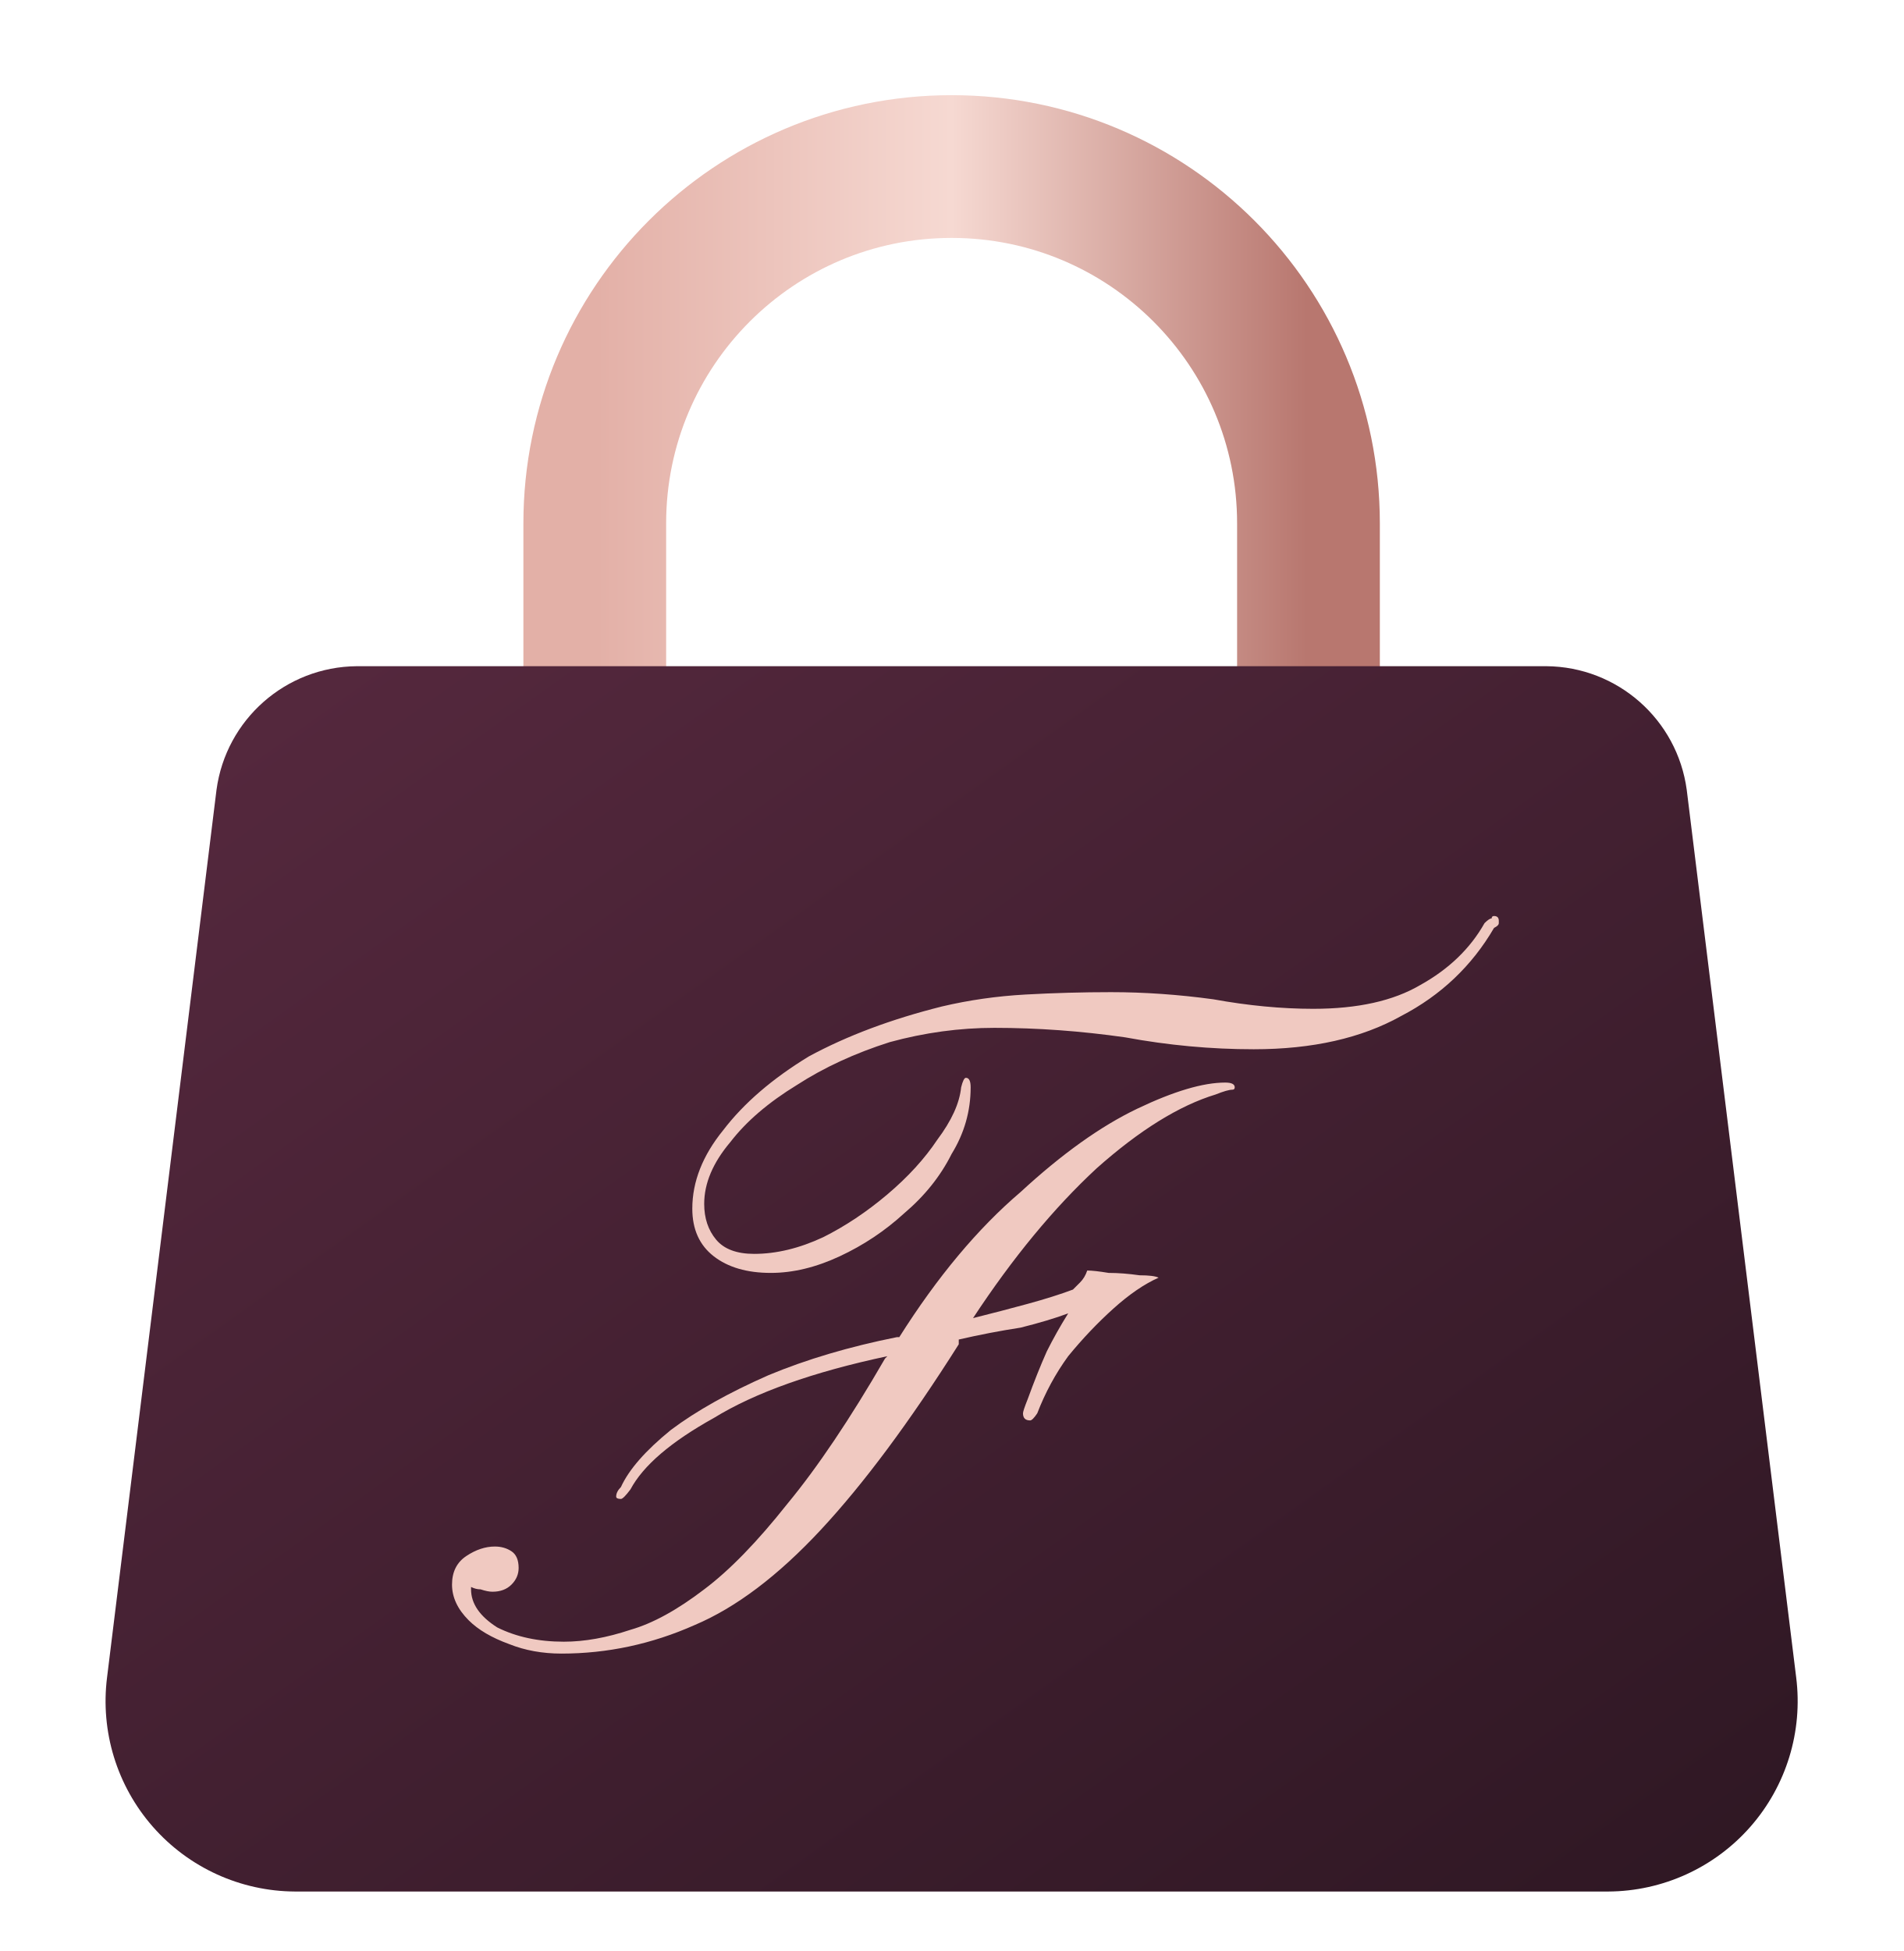
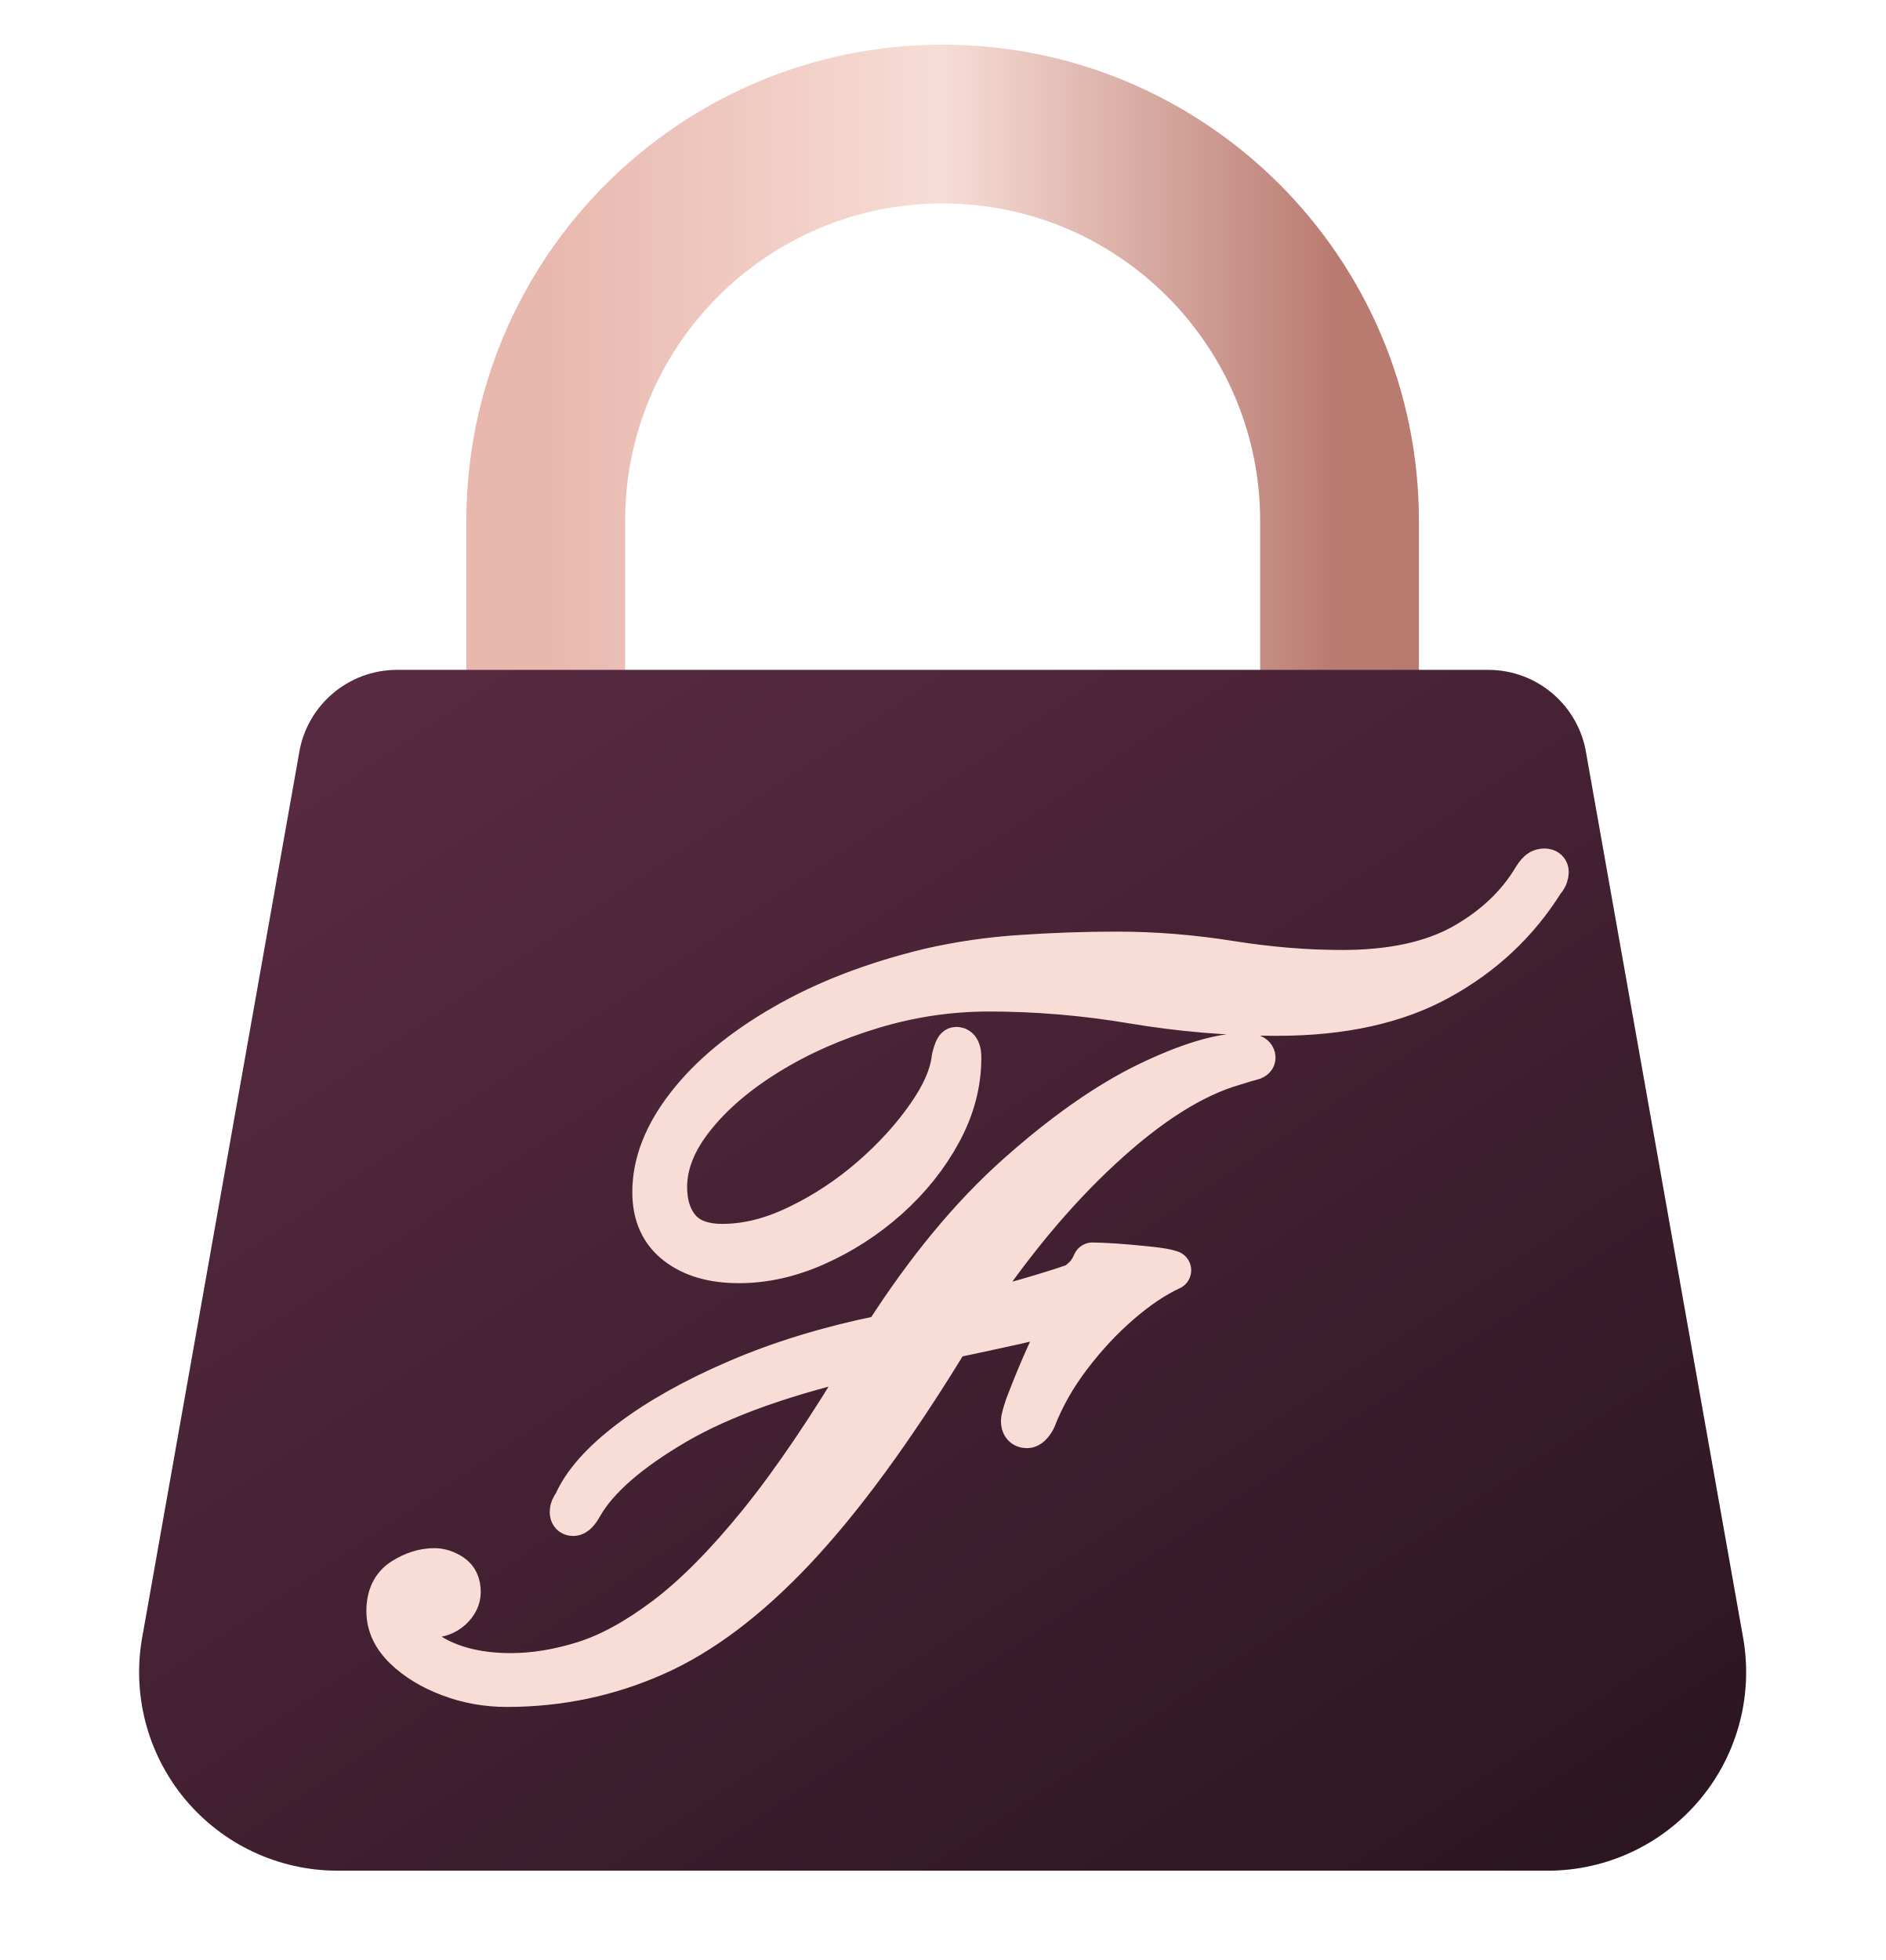
- <svg xmlns="http://www.w3.org/2000/svg" viewBox="10 12 80 82">
+ <svg xmlns="http://www.w3.org/2000/svg" viewBox="12 15 76 79">
  <defs>
    <linearGradient id="g" x1="0" y1="0" x2="1" y2="0">
-       <stop offset="0" stop-color="#e3b0a7" />
-       <stop offset=".5" stop-color="#f6d9d2" />
-       <stop offset="1" stop-color="#b8776f" />
+       <stop offset="0" stop-color="#e8b8ae" />
+       <stop offset=".5" stop-color="#f7ddd6" />
+       <stop offset="1" stop-color="#b97a70" />
    </linearGradient>
-     <linearGradient id="b" x1="0" y1="0" x2="1" y2="1">
-       <stop offset="0" stop-color="#57293f" />
-       <stop offset="1" stop-color="#2e1723" />
-     </linearGradient>
-     <linearGradient id="bl" x1="0" y1="0" x2="1" y2="1">
-       <stop offset="0" stop-color="#ffffff" />
-       <stop offset="1" stop-color="#f5d5d6" />
+     <linearGradient id="b" x1="0" y1="0" x2=".9" y2="1">
+       <stop offset="0" stop-color="#5c2c44" />
+       <stop offset="1" stop-color="#2c1621" />
    </linearGradient>
  </defs>
-   <style>@media (prefers-color-scheme: dark){.body{fill:url(#bl)}.h{stroke:#f0c9c1}.f{fill:#3a1f2d}}</style>
-   <path class="h" d="M35 42v-8a15 15 0 0 1 30 0v8" fill="none" stroke="url(#g)" stroke-width="6" stroke-linecap="round" />
-   <path class="body" d="M25 40h50a6 6 0 0 1 5.9 5.2l4.6 37.3A8 8 0 0 1 77.6 91.5H22.4a8 8 0 0 1-7.9-9l4.6-37.3A6 6 0 0 1 25 40z" fill="url(#b)" />
-   <path class="f" d="M42.4 65.5L42.4 65.5Q40.9 65.5 40 64.8Q39.1 64.1 39.1 62.8L39.1 62.8Q39.1 61.1 40.4 59.5Q41.7 57.8 44 56.4Q46.4 55.1 49.6 54.3L49.6 54.3Q51.3 53.9 53.1 53.8Q54.9 53.7 56.7 53.7L56.7 53.7Q58.8 53.7 61 54Q63.2 54.4 65.2 54.4L65.2 54.4Q68 54.4 69.7 53.4Q71.5 52.4 72.4 50.8L72.4 50.8Q72.6 50.6 72.7 50.6Q72.7 50.5 72.8 50.5L72.8 50.5Q73 50.5 73 50.7L73 50.7Q73 50.7 73 50.8Q73 50.9 72.8 51L72.8 51Q71.4 53.4 68.9 54.7Q66.4 56.1 62.7 56.1L62.7 56.1Q60 56.1 57.3 55.6Q54.5 55.2 51.8 55.2L51.8 55.2Q49.6 55.2 47.4 55.8Q45.2 56.5 43.5 57.6Q41.7 58.7 40.7 60Q39.6 61.3 39.6 62.6L39.6 62.6Q39.6 63.5 40.1 64.1Q40.6 64.7 41.7 64.7L41.7 64.7Q43.1 64.7 44.6 64Q46 63.3 47.3 62.2Q48.6 61.1 49.4 59.9Q50.3 58.7 50.4 57.7L50.4 57.7Q50.5 57.3 50.6 57.3L50.6 57.3Q50.8 57.3 50.8 57.7L50.8 57.7Q50.8 59.2 50 60.5Q49.3 61.9 48 63Q46.8 64.1 45.3 64.8Q43.8 65.5 42.4 65.5ZM33.6 81.5L33.6 81.5Q32.4 81.5 31.4 81.1Q30.3 80.7 29.7 80.1Q29 79.4 29 78.6L29 78.6Q29 77.8 29.6 77.4Q30.2 77 30.8 77L30.8 77Q31.2 77 31.5 77.2Q31.8 77.4 31.8 77.9L31.8 77.9Q31.8 78.3 31.5 78.6Q31.2 78.9 30.7 78.9L30.7 78.9Q30.5 78.9 30.2 78.8Q30 78.8 29.8 78.7L29.8 78.7L29.8 78.8Q29.8 79.7 30.9 80.4Q32.1 81 33.7 81L33.7 81Q35 81 36.5 80.5Q37.9 80.1 39.6 78.8Q41.2 77.6 43.1 75.2Q45 72.9 47.2 69.1L47.2 69.1Q47.2 69.1 47.3 69L47.3 69Q42.6 70 40 71.6Q37.3 73.1 36.5 74.6L36.5 74.6Q36.2 75 36.1 75L36.1 75Q35.9 75 35.9 74.9L35.9 74.9Q35.9 74.7 36.1 74.5L36.1 74.5Q36.6 73.4 38.2 72.1Q39.8 70.9 42.3 69.8Q44.7 68.8 47.7 68.2L47.7 68.2Q47.8 68.2 47.8 68.2L47.8 68.2Q50.2 64.4 52.9 62.1Q55.5 59.7 57.8 58.6Q60.1 57.5 61.5 57.5L61.5 57.5Q61.9 57.5 61.9 57.7L61.9 57.7Q61.9 57.8 61.8 57.8Q61.6 57.8 61.1 58L61.1 58Q58.8 58.7 56.1 61.1Q53.4 63.6 50.9 67.4L50.9 67.4Q52.1 67.1 53.2 66.8Q54.3 66.5 55.1 66.2L55.1 66.2Q55.2 66.1 55.4 65.9Q55.6 65.7 55.7 65.4L55.7 65.4Q56 65.4 56.6 65.5Q57.2 65.5 57.9 65.6Q58.5 65.6 58.7 65.7L58.7 65.7Q57.8 66.1 56.8 67Q55.8 67.9 54.9 69Q54.1 70.1 53.6 71.4L53.6 71.4Q53.4 71.7 53.3 71.7L53.3 71.7Q53 71.7 53 71.4L53 71.4Q53 71.3 53.2 70.8L53.2 70.8Q53.6 69.7 54 68.8Q54.4 68 54.9 67.2L54.9 67.2Q54.1 67.5 52.9 67.8Q51.6 68 50.3 68.3L50.3 68.3L50.3 68.5Q47.2 73.4 44.5 76.3Q41.8 79.2 39.2 80.3Q36.5 81.5 33.6 81.5Z" fill="#f0c9c1" />
+   <style>@media (prefers-color-scheme: dark){.b{fill:#f7ddd6}.h{stroke:#f0c9c1}.f{fill:#3a1f2d;stroke:#3a1f2d}}</style>
+   <path class="h" d="M34 43.5V36A16 16 0 0 1 66 36V43.5" fill="none" stroke="url(#g)" stroke-width="6.4" stroke-linecap="round" />
+   <path class="b" d="M28 42H72A4 4 0 0 1 75.95 45.4L82.25 80.9A8 8 0 0 1 74.4 90.4H25.6A8 8 0 0 1 17.75 80.9L24.05 45.4A4 4 0 0 1 28 42Z" fill="url(#b)" />
+   <path class="f" d="M41.79 65.92L41.79 65.92Q40.2 65.92 39.25 65.18Q38.29 64.44 38.29 63.05L38.29 63.05Q38.29 61.29 39.67 59.52Q41.04 57.75 43.55 56.3Q46.07 54.84 49.46 54.02L49.46 54.02Q51.3 53.6 53.21 53.48Q55.12 53.35 57.02 53.35L57.02 53.35Q59.29 53.35 61.61 53.72Q63.94 54.09 66.1 54.09L66.1 54.09Q69.09 54.09 70.96 53.04Q72.82 51.99 73.79 50.36L73.79 50.36Q73.95 50.11 74.06 50.05Q74.16 50 74.25 50L74.25 50Q74.44 50 74.44 50.15L74.44 50.15Q74.44 50.23 74.41 50.31Q74.39 50.4 74.25 50.57L74.25 50.57Q72.7 53.04 70.07 54.49Q67.44 55.95 63.48 55.95L63.48 55.95Q60.59 55.95 57.66 55.46Q54.74 54.97 51.87 54.97L51.87 54.97Q49.48 54.97 47.17 55.67Q44.85 56.37 42.99 57.52Q41.12 58.67 40.01 60.07Q38.9 61.46 38.9 62.84L38.9 62.84Q38.9 63.87 39.43 64.5Q39.97 65.13 41.12 65.13L41.12 65.13Q42.59 65.13 44.15 64.37Q45.71 63.62 47.07 62.45Q48.43 61.27 49.33 59.98Q50.24 58.7 50.36 57.63L50.36 57.63Q50.47 57.19 50.55 57.19L50.55 57.19Q50.76 57.19 50.76 57.63L50.76 57.63Q50.76 59.2 49.95 60.68Q49.15 62.15 47.82 63.34Q46.49 64.52 44.91 65.22Q43.34 65.92 41.79 65.92ZM32.43 83L32.43 83Q31.21 83 30.1 82.58Q28.99 82.16 28.28 81.47Q27.57 80.78 27.57 79.94L27.57 79.94Q27.57 79.02 28.21 78.61Q28.86 78.2 29.51 78.2L29.51 78.2Q29.87 78.2 30.23 78.43Q30.58 78.66 30.58 79.17L30.58 79.17Q30.58 79.56 30.23 79.89Q29.87 80.21 29.39 80.21L29.39 80.21Q29.12 80.21 28.86 80.17Q28.61 80.13 28.4 80L28.4 80L28.4 80.11Q28.4 81.14 29.63 81.79Q30.85 82.43 32.59 82.43L32.59 82.43Q34 82.43 35.53 81.95Q37.06 81.47 38.81 80.15Q40.56 78.83 42.58 76.34Q44.6 73.84 46.99 69.82L46.99 69.82Q46.99 69.8 47.09 69.65L47.09 69.65Q42.04 70.79 39.25 72.43Q36.45 74.07 35.51 75.69L35.51 75.69Q35.28 76.11 35.11 76.11L35.11 76.11Q34.96 76.11 34.96 75.94L34.96 75.94Q34.96 75.77 35.11 75.58L35.11 75.58Q35.65 74.33 37.38 73.02Q39.11 71.71 41.72 70.59Q44.33 69.47 47.51 68.82L47.51 68.82Q47.57 68.82 47.62 68.79L47.62 68.79Q50.17 64.81 52.98 62.31Q55.79 59.81 58.24 58.62Q60.69 57.44 62.14 57.44L62.14 57.44Q62.62 57.44 62.62 57.63L62.62 57.63Q62.62 57.71 62.45 57.75Q62.28 57.79 61.74 57.96L61.74 57.96Q59.29 58.67 56.42 61.33Q53.55 63.98 50.91 68L50.91 68Q52.21 67.66 53.38 67.33Q54.55 66.99 55.33 66.72L55.33 66.72Q55.52 66.59 55.7 66.41Q55.89 66.22 56.04 65.88L56.04 65.88Q56.29 65.88 56.96 65.92Q57.63 65.97 58.3 66.04Q58.97 66.11 59.22 66.2L59.22 66.2Q58.26 66.64 57.19 67.56Q56.12 68.48 55.2 69.69Q54.28 70.89 53.76 72.23L53.76 72.23Q53.57 72.57 53.4 72.57L53.4 72.57Q53.15 72.57 53.15 72.27L53.15 72.27Q53.15 72.15 53.32 71.64L53.32 71.64Q53.8 70.39 54.21 69.5Q54.61 68.61 55.14 67.81L55.14 67.81Q54.3 68.08 52.99 68.38Q51.68 68.67 50.3 68.96L50.3 68.96L50.21 69.11Q46.95 74.43 44.09 77.47Q41.23 80.51 38.41 81.75Q35.59 83 32.43 83Z" fill="#f7ddd6" stroke="#f7ddd6" stroke-width="1.6" stroke-linejoin="round" />
</svg>
